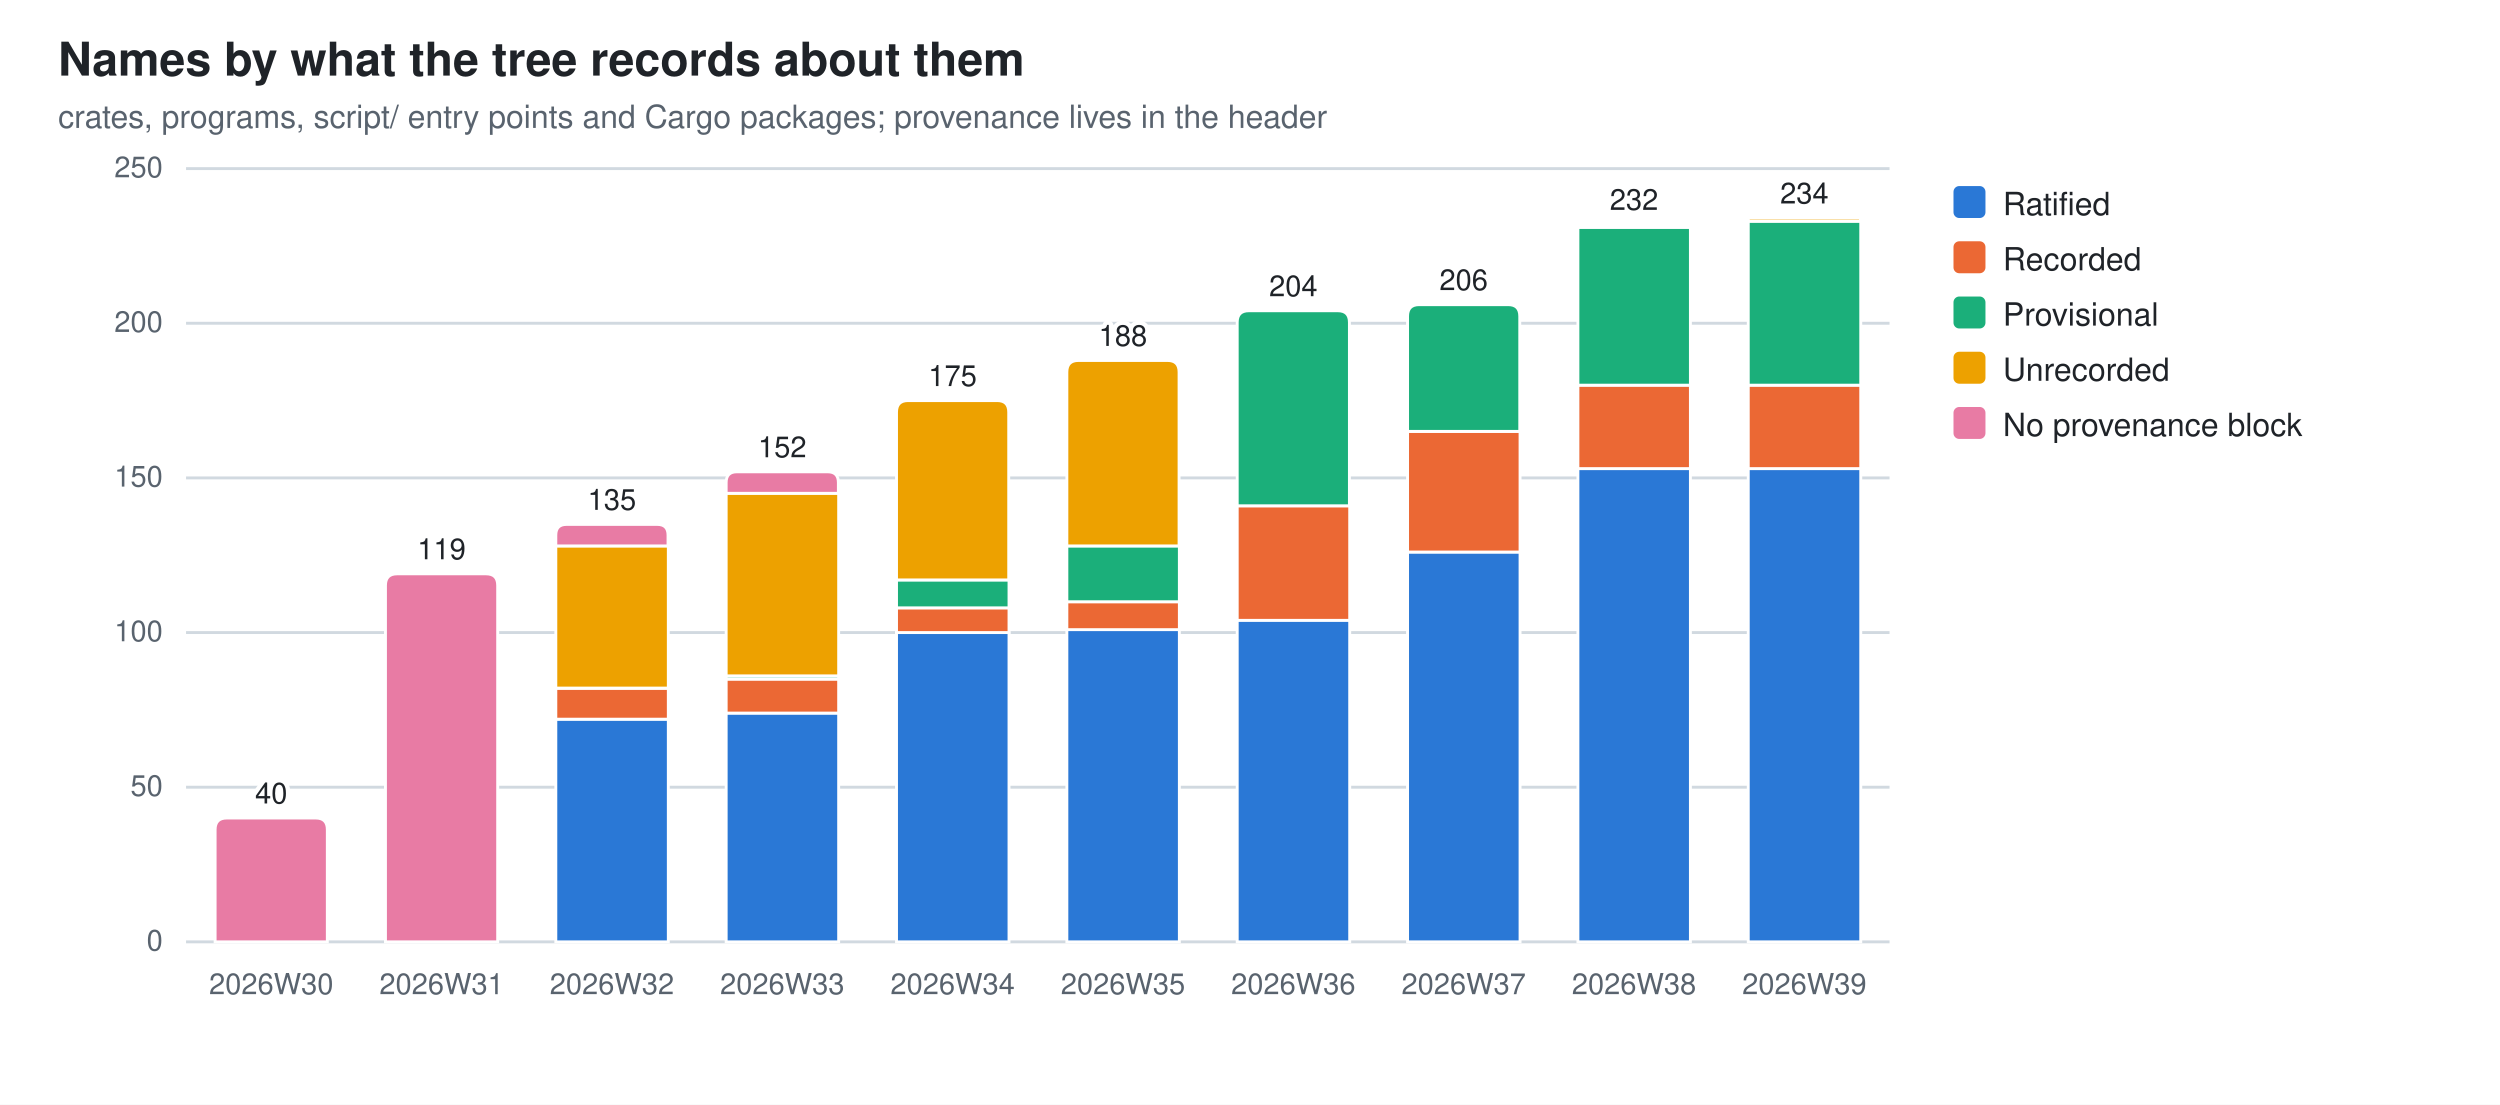
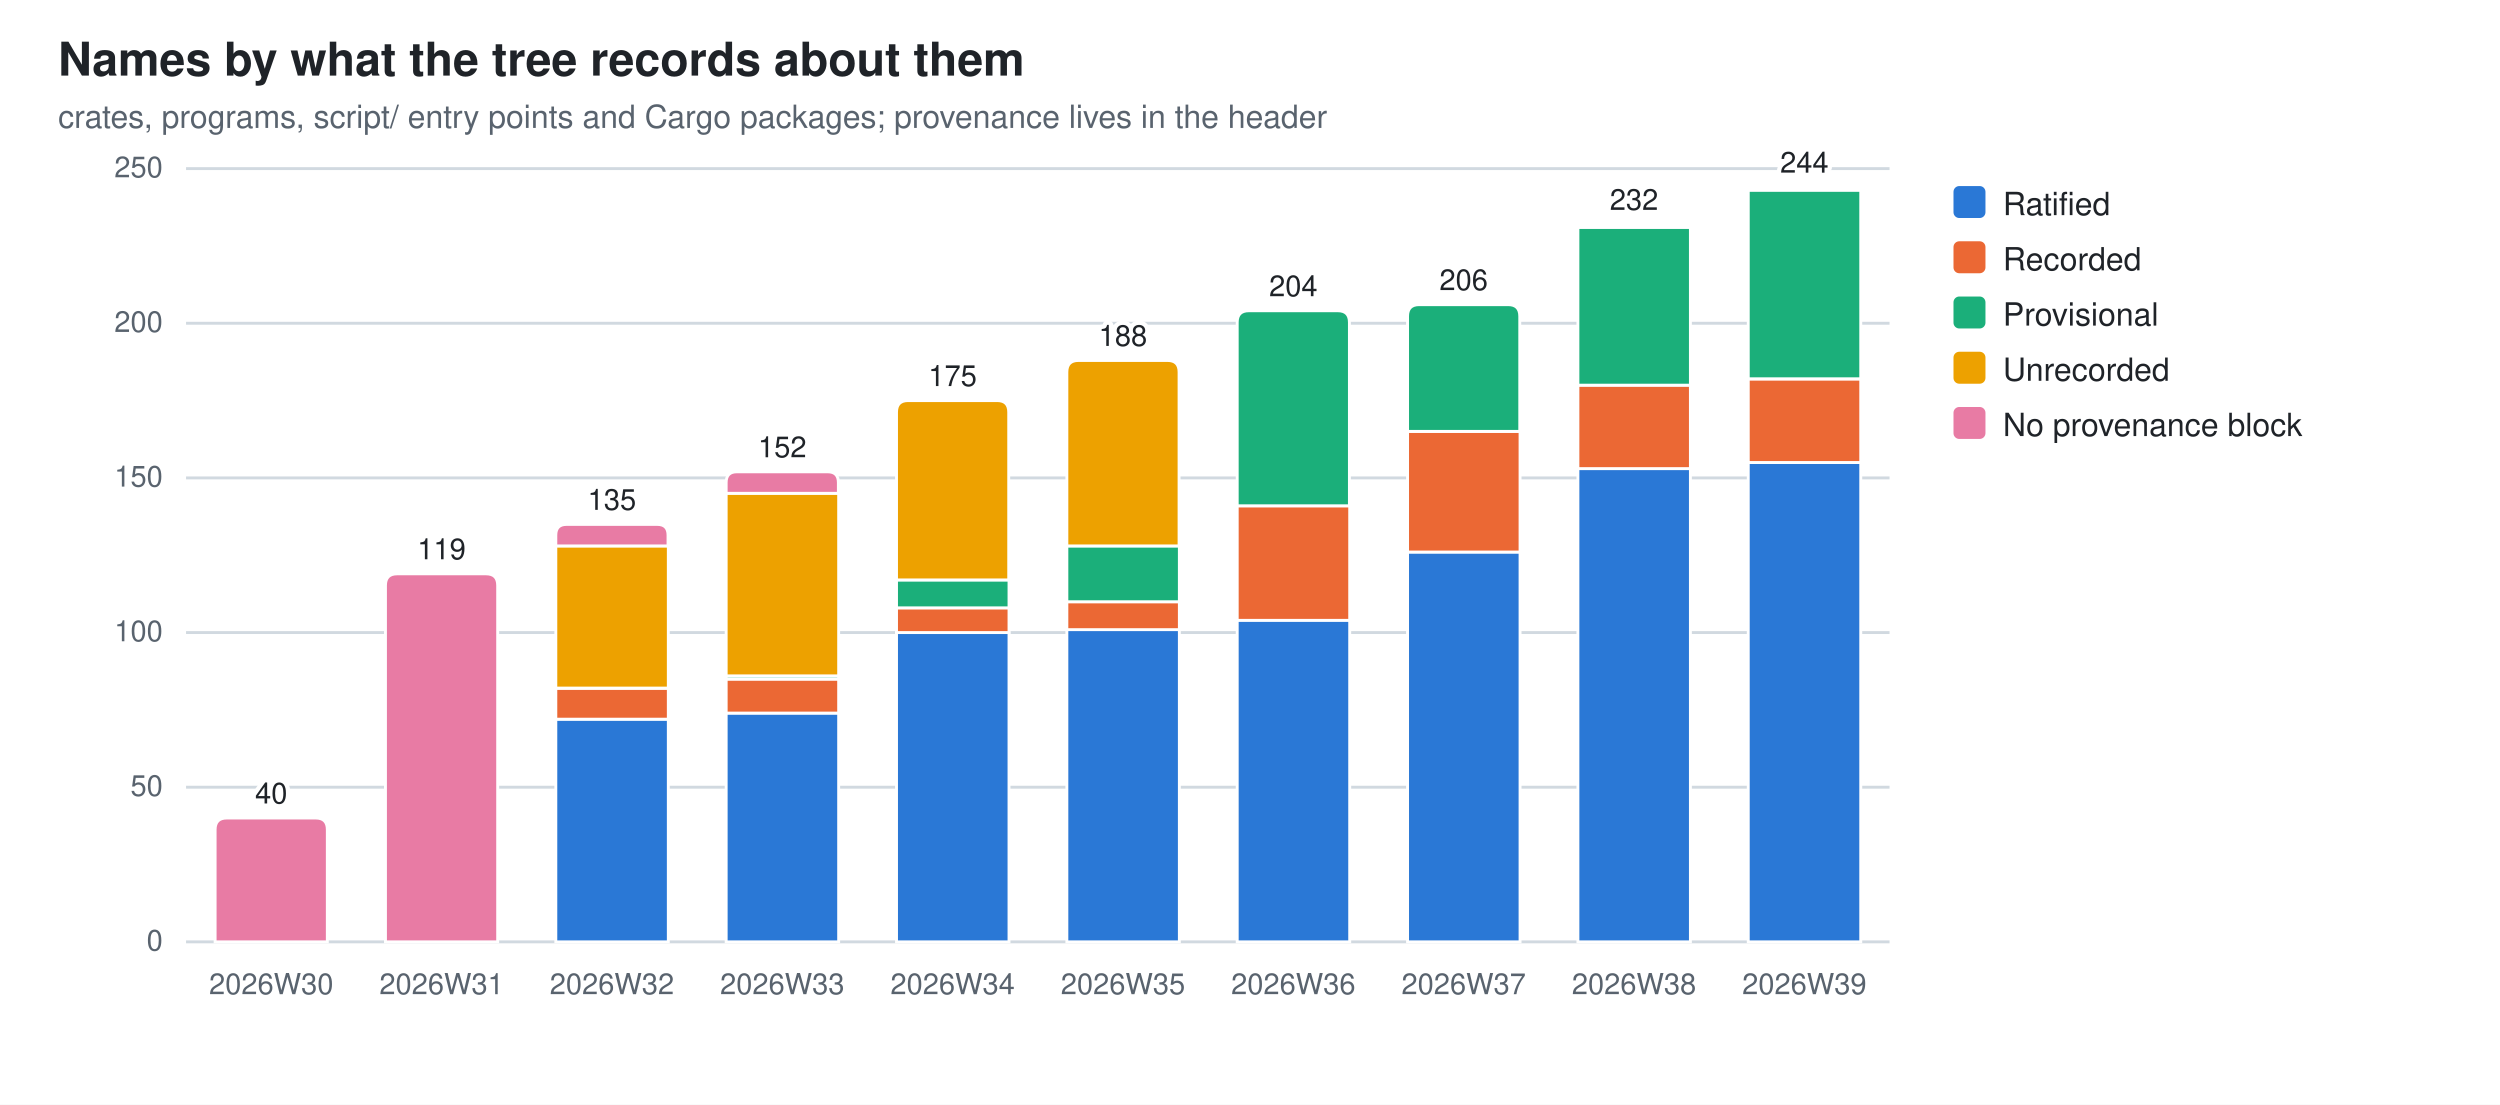
<svg xmlns="http://www.w3.org/2000/svg" width="860" height="380" viewBox="0 0 860 380" role="img" aria-label="Names by what the tree records about them">
  <style>
  .bg{fill:#ffffff} .fg{fill:#1f2328} .mut{fill:#59636e} .grid{stroke:#d1d9e0}
  .seg{stroke:#ffffff;stroke-width:1}
  .val{paint-order:stroke;stroke:#ffffff;stroke-width:3px;stroke-linejoin:round}
  .s0{fill:#2a78d6}  .s1{fill:#eb6834}  .s2{fill:#1baf7a}  .s3{fill:#eda100}  .s4{fill:#e87ba4}  .s5{fill:#008300}  .s6{fill:#4a3aa7}  .s7{fill:#e34948}
  @media (prefers-color-scheme: dark){
    .bg{fill:#0d1117} .fg{fill:#e6edf3} .mut{fill:#9198a1} .grid{stroke:#30363d}
    .seg{stroke:#0d1117} .val{stroke:#0d1117} .s0{fill:#3987e5} .s1{fill:#d95926} .s2{fill:#199e70} .s3{fill:#c98500} .s4{fill:#d55181} .s5{fill:#008300} .s6{fill:#9085e9} .s7{fill:#e66767}}
  text{font-family:-apple-system,BlinkMacSystemFont,"Segoe UI",Helvetica,Arial,sans-serif}
</style>
  <rect class="bg" width="860" height="380" />
  <text class="fg" x="20" y="26" font-size="16" font-weight="600">Names by what the tree records about them</text>
  <text class="mut" x="20" y="44" font-size="11">crates, programs, script/ entry points and Cargo packages; provenance lives in the header</text>
  <line class="grid" x1="64" y1="324.0" x2="650.0" y2="324.0" stroke-width="1" />
  <text class="mut" x="56" y="327.0" font-size="10" text-anchor="end">0</text>
  <line class="grid" x1="64" y1="270.8" x2="650.0" y2="270.8" stroke-width="1" />
  <text class="mut" x="56" y="273.8" font-size="10" text-anchor="end">50</text>
  <line class="grid" x1="64" y1="217.6" x2="650.0" y2="217.6" stroke-width="1" />
  <text class="mut" x="56" y="220.6" font-size="10" text-anchor="end">100</text>
  <line class="grid" x1="64" y1="164.4" x2="650.0" y2="164.4" stroke-width="1" />
  <text class="mut" x="56" y="167.4" font-size="10" text-anchor="end">150</text>
  <line class="grid" x1="64" y1="111.2" x2="650.0" y2="111.2" stroke-width="1" />
  <text class="mut" x="56" y="114.2" font-size="10" text-anchor="end">200</text>
  <line class="grid" x1="64" y1="58.0" x2="650.0" y2="58.0" stroke-width="1" />
  <text class="mut" x="56" y="61.0" font-size="10" text-anchor="end">250</text>
  <path class="seg s4" d="M74.0,324.0 V285.4 Q74.0,281.4 78.0,281.4 H108.6 Q112.6,281.4 112.6,285.4 V324.0 Z" />
  <text class="mut" x="93.3" y="342" font-size="10" text-anchor="middle">2026W30</text>
  <text class="fg val" x="93.3" y="276.4" font-size="10" text-anchor="middle">40</text>
  <path class="seg s4" d="M132.6,324.0 V201.4 Q132.6,197.4 136.6,197.4 H167.2 Q171.2,197.4 171.2,201.4 V324.0 Z" />
  <text class="mut" x="151.9" y="342" font-size="10" text-anchor="middle">2026W31</text>
  <text class="fg val" x="151.9" y="192.4" font-size="10" text-anchor="middle">119</text>
  <rect class="seg s0" x="191.2" y="247.4" width="38.7" height="76.6" />
  <rect class="seg s1" x="191.2" y="236.8" width="38.7" height="10.6" />
  <rect class="seg s3" x="191.2" y="187.8" width="38.7" height="48.9" />
  <path class="seg s4" d="M191.2,187.8 V184.1 Q191.2,180.4 194.9,180.4 H226.1 Q229.8,180.4 229.8,184.1 V187.8 Z" />
  <text class="mut" x="210.5" y="342" font-size="10" text-anchor="middle">2026W32</text>
  <text class="fg val" x="210.5" y="175.4" font-size="10" text-anchor="middle">135</text>
  <rect class="seg s0" x="249.8" y="245.3" width="38.7" height="78.7" />
  <rect class="seg s1" x="249.8" y="233.6" width="38.7" height="11.7" />
  <rect class="seg s2" x="249.8" y="232.5" width="38.7" height="1.1" />
  <rect class="seg s3" x="249.8" y="169.7" width="38.7" height="62.8" />
  <path class="seg s4" d="M249.8,169.7 V166.0 Q249.8,162.3 253.5,162.3 H284.7 Q288.4,162.3 288.4,166.0 V169.7 Z" />
  <text class="mut" x="269.1" y="342" font-size="10" text-anchor="middle">2026W33</text>
  <text class="fg val" x="269.1" y="157.3" font-size="10" text-anchor="middle">152</text>
  <rect class="seg s0" x="308.4" y="217.6" width="38.7" height="106.4" />
  <rect class="seg s1" x="308.4" y="209.1" width="38.7" height="8.5" />
  <rect class="seg s2" x="308.4" y="199.5" width="38.7" height="9.6" />
  <path class="seg s3" d="M308.4,199.5 V141.8 Q308.4,137.8 312.4,137.8 H343.0 Q347.0,137.8 347.0,141.8 V199.5 Z" />
  <text class="mut" x="327.7" y="342" font-size="10" text-anchor="middle">2026W34</text>
  <text class="fg val" x="327.7" y="132.8" font-size="10" text-anchor="middle">175</text>
  <rect class="seg s0" x="367.0" y="216.5" width="38.7" height="107.5" />
  <rect class="seg s1" x="367.0" y="207.0" width="38.7" height="9.6" />
  <rect class="seg s2" x="367.0" y="187.8" width="38.7" height="19.2" />
  <path class="seg s3" d="M367.0,187.8 V128.0 Q367.0,124.0 371.0,124.0 H401.6 Q405.6,124.0 405.6,128.0 V187.8 Z" />
  <text class="mut" x="386.3" y="342" font-size="10" text-anchor="middle">2026W35</text>
  <text class="fg val" x="386.3" y="119.0" font-size="10" text-anchor="middle">188</text>
  <rect class="seg s0" x="425.6" y="213.3" width="38.7" height="110.7" />
  <rect class="seg s1" x="425.6" y="174.0" width="38.7" height="39.4" />
  <path class="seg s2" d="M425.6,174.0 V110.9 Q425.6,106.9 429.6,106.9 H460.2 Q464.2,106.9 464.2,110.9 V174.0 Z" />
  <text class="mut" x="444.9" y="342" font-size="10" text-anchor="middle">2026W36</text>
  <text class="fg val" x="444.9" y="101.9" font-size="10" text-anchor="middle">204</text>
  <rect class="seg s0" x="484.2" y="189.9" width="38.7" height="134.1" />
  <rect class="seg s1" x="484.2" y="148.4" width="38.7" height="41.5" />
  <path class="seg s2" d="M484.2,148.4 V108.8 Q484.2,104.8 488.2,104.8 H518.8 Q522.8,104.8 522.8,108.8 V148.4 Z" />
  <text class="mut" x="503.5" y="342" font-size="10" text-anchor="middle">2026W37</text>
  <text class="fg val" x="503.5" y="99.8" font-size="10" text-anchor="middle">206</text>
  <rect class="seg s0" x="542.8" y="161.2" width="38.7" height="162.8" />
  <rect class="seg s1" x="542.8" y="132.5" width="38.7" height="28.7" />
  <rect class="seg s2" x="542.8" y="78.2" width="38.7" height="54.3" />
  <path class="seg s3" d="M542.8,78.2 V77.7 Q542.8,77.2 543.3,77.2 H580.9 Q581.4,77.2 581.4,77.7 V78.2 Z" />
  <text class="mut" x="562.1" y="342" font-size="10" text-anchor="middle">2026W38</text>
  <text class="fg val" x="562.1" y="72.2" font-size="10" text-anchor="middle">232</text>
-   <rect class="seg s0" x="601.4" y="161.2" width="38.7" height="162.8" />
-   <rect class="seg s1" x="601.4" y="132.5" width="38.7" height="28.7" />
-   <rect class="seg s2" x="601.4" y="76.1" width="38.7" height="56.4" />
-   <path class="seg s3" d="M601.4,76.1 V75.6 Q601.4,75.0 601.9,75.0 H639.5 Q640.0,75.0 640.0,75.6 V76.1 Z" />
+   <rect class="seg s0" x="601.4" y="159.1" width="38.7" height="164.9" />
+   <rect class="seg s1" x="601.4" y="130.4" width="38.7" height="28.7" />
+   <rect class="seg s2" x="601.4" y="65.4" width="38.7" height="64.9" />
+   <path class="seg s3" d="M601.4,65.4 V64.9 Q601.4,64.4 601.9,64.4 H639.5 Q640.0,64.4 640.0,64.9 V65.4 Z" />
  <text class="mut" x="620.7" y="342" font-size="10" text-anchor="middle">2026W39</text>
-   <text class="fg val" x="620.7" y="70.0" font-size="10" text-anchor="middle">234</text>
+   <text class="fg val" x="620.7" y="59.4" font-size="10" text-anchor="middle">244</text>
  <rect class="s0" x="672" y="64" width="11" height="11" rx="2" />
  <text class="fg" y="74" font-size="11">
    <tspan x="689" dy="0">Ratified</tspan>
  </text>
  <rect class="s1" x="672" y="83" width="11" height="11" rx="2" />
  <text class="fg" y="93" font-size="11">
    <tspan x="689" dy="0">Recorded</tspan>
  </text>
  <rect class="s2" x="672" y="102" width="11" height="11" rx="2" />
  <text class="fg" y="112" font-size="11">
    <tspan x="689" dy="0">Provisional</tspan>
  </text>
  <rect class="s3" x="672" y="121" width="11" height="11" rx="2" />
  <text class="fg" y="131" font-size="11">
    <tspan x="689" dy="0">Unrecorded</tspan>
  </text>
  <rect class="s4" x="672" y="140" width="11" height="11" rx="2" />
  <text class="fg" y="150" font-size="11">
    <tspan x="689" dy="0">No provenance block</tspan>
  </text>
</svg>
